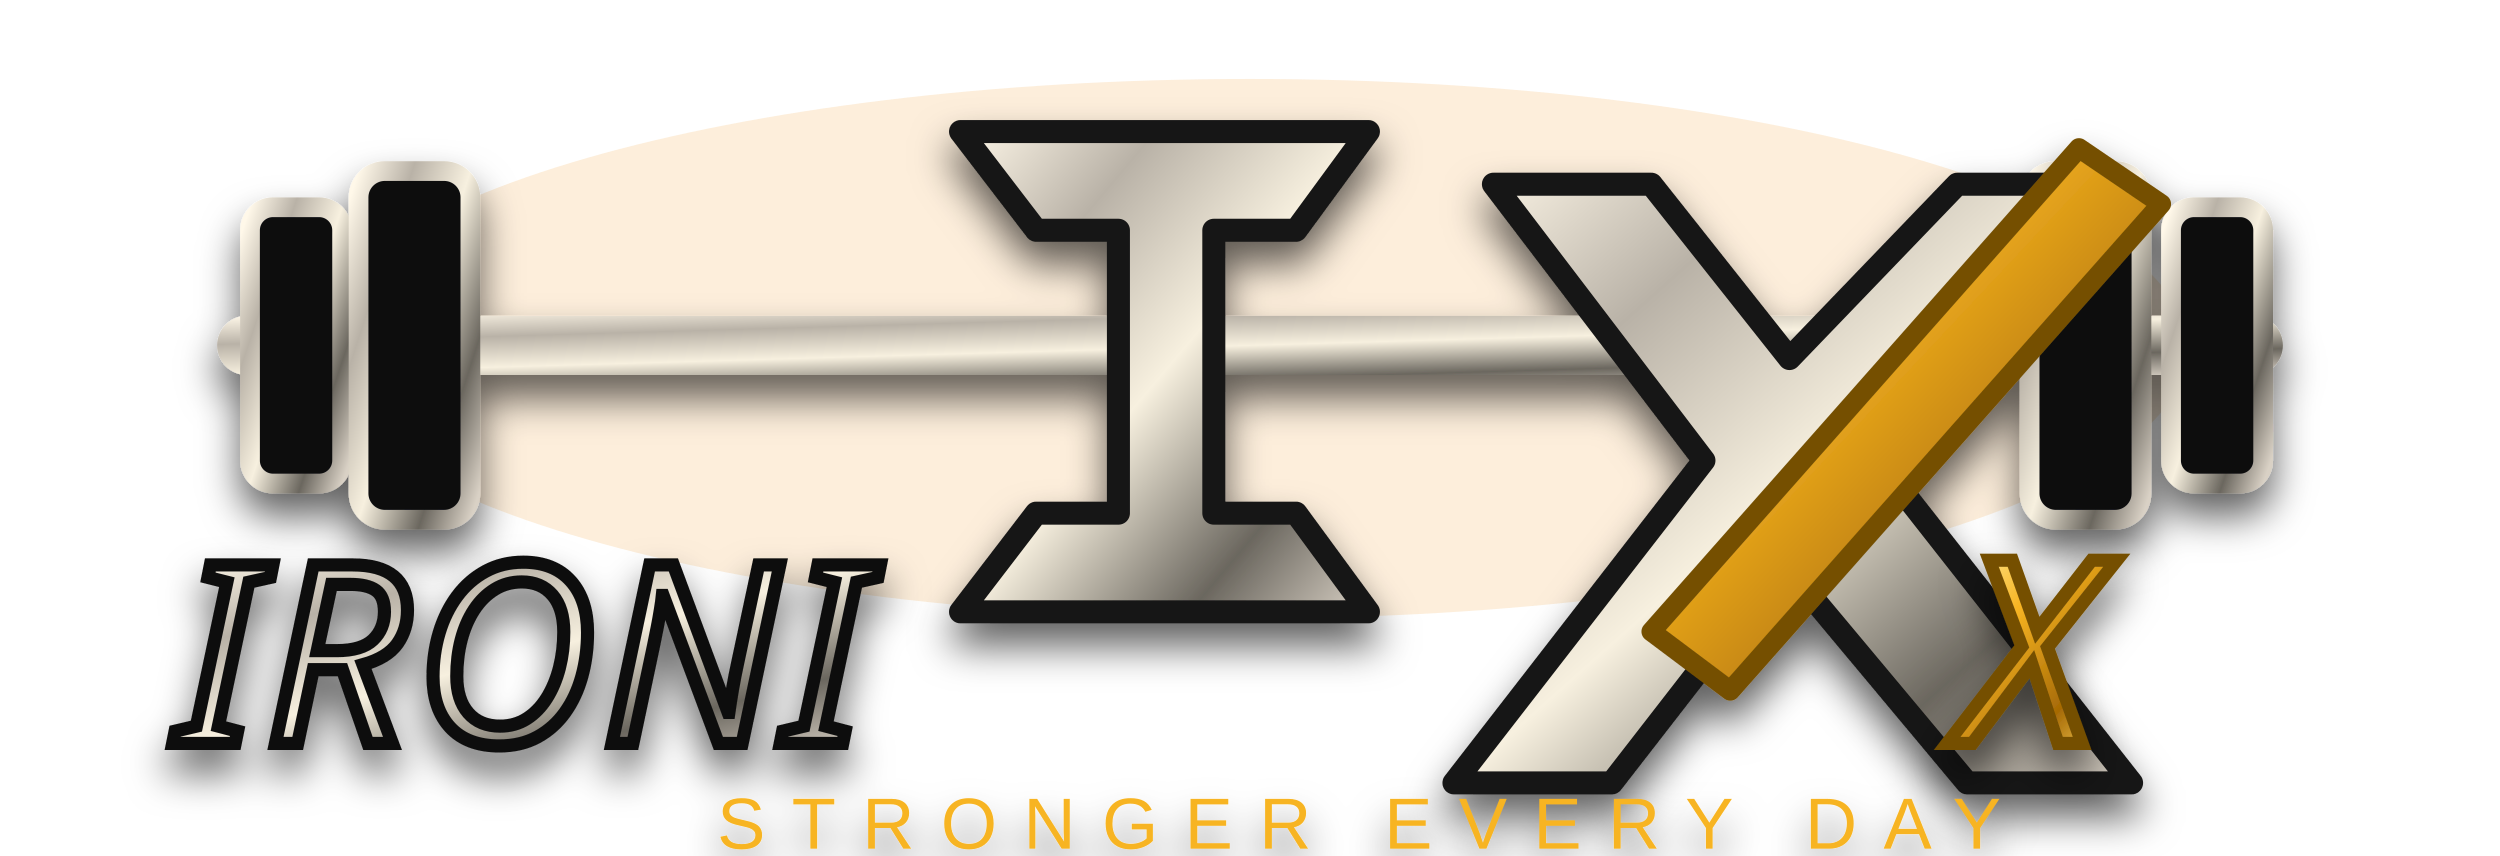
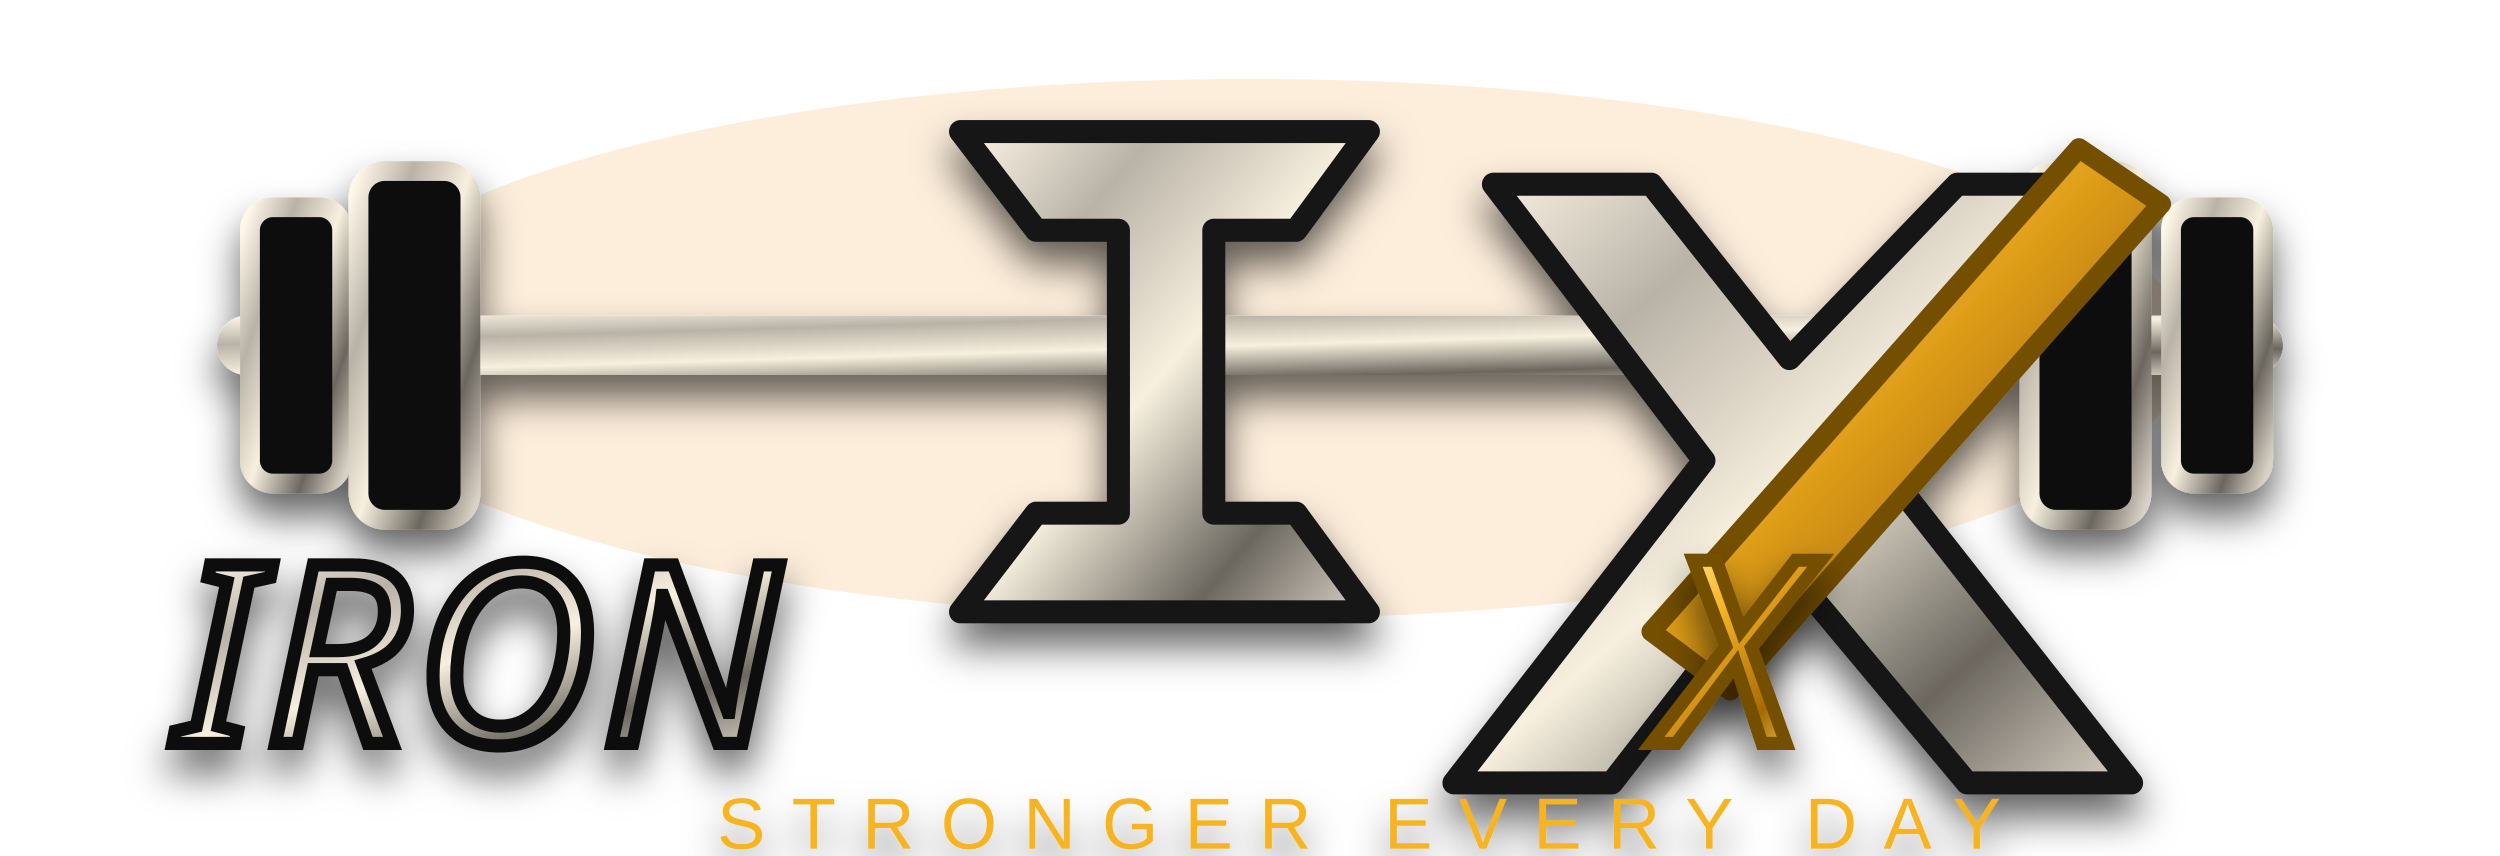
<svg xmlns="http://www.w3.org/2000/svg" viewBox="0 0 760 260" role="img" aria-labelledby="title desc">
  <defs>
    <linearGradient id="steel" x1="0" x2="1" y1="0" y2="1">
      <stop offset="0" stop-color="#fff8e9" />
      <stop offset=".24" stop-color="#b9b2a7" />
      <stop offset=".5" stop-color="#f7f0df" />
      <stop offset=".78" stop-color="#6b675f" />
      <stop offset="1" stop-color="#d9d1c5" />
    </linearGradient>
    <linearGradient id="gold" x1="0" x2="1" y1="0" y2="1">
      <stop offset="0" stop-color="#fff0a1" />
      <stop offset=".34" stop-color="#f7b422" />
      <stop offset=".74" stop-color="#a66a05" />
      <stop offset="1" stop-color="#ffd761" />
    </linearGradient>
    <filter id="depth" x="-8%" y="-18%" width="116%" height="140%">
      <feDropShadow dx="0" dy="7" stdDeviation="6" flood-color="#000" flood-opacity=".62" />
    </filter>
  </defs>
  <rect width="760" height="260" fill="transparent" />
  <ellipse cx="380" cy="106" rx="285" ry="82" fill="#f2a23a" opacity=".18" />
  <g filter="url(#depth)">
    <g transform="translate(66 34)">
      <rect x="0" y="62" width="628" height="18" rx="9" fill="url(#steel)" />
      <g fill="#0d0e11" stroke="url(#steel)" stroke-width="6">
        <rect x="10" y="29" width="28" height="84" rx="7" />
        <rect x="43" y="18" width="34" height="106" rx="8" />
        <rect x="551" y="18" width="34" height="106" rx="8" />
        <rect x="594" y="29" width="28" height="84" rx="7" />
      </g>
    </g>
    <g transform="translate(292 14)">
      <path d="M0 26 H124 L102 56 H77 V142 H102 L124 172 H0 L23 142 H48 V56 H23 Z" fill="url(#steel)" stroke="#151515" stroke-width="7" stroke-linejoin="round" />
      <path d="M162 42 H210 L252 95 L303 42 H353 L279 126 L356 224 H306 L250 157 L198 224 H150 L226 126 Z" fill="url(#steel)" stroke="#151515" stroke-width="7" stroke-linejoin="round" />
      <path d="M210 178 L340 31 L365 48 L234 196 Z" fill="url(#gold)" stroke="#745005" stroke-width="6" stroke-linejoin="round" />
    </g>
  </g>
  <g transform="translate(54 171)" filter="url(#depth)">
-     <text x="0" y="55" font-family="Impact, Arial Black, sans-serif" font-size="76" font-style="italic" letter-spacing="2" fill="url(#steel)" stroke="#101010" stroke-width="4">IRONI</text>
-     <text x="542" y="55" font-family="Impact, Arial Black, sans-serif" font-size="78" font-style="italic" letter-spacing="0" fill="url(#gold)" stroke="#745005" stroke-width="4">X</text>
+     <text x="0" y="55" font-family="Impact, Arial Black, sans-serif" font-size="76" font-style="italic" letter-spacing="2" fill="url(#steel)" stroke="#101010" stroke-width="4">IRON</text>
+     <text x="452" y="55" font-family="Impact, Arial Black, sans-serif" font-size="78" font-style="italic" letter-spacing="0" fill="url(#gold)" stroke="#745005" stroke-width="4">X</text>
    <text x="164" y="87" font-family="Arial Black, Arial, sans-serif" font-size="22" letter-spacing="8" fill="#f7b422">STRONGER EVERY DAY</text>
  </g>
</svg>
